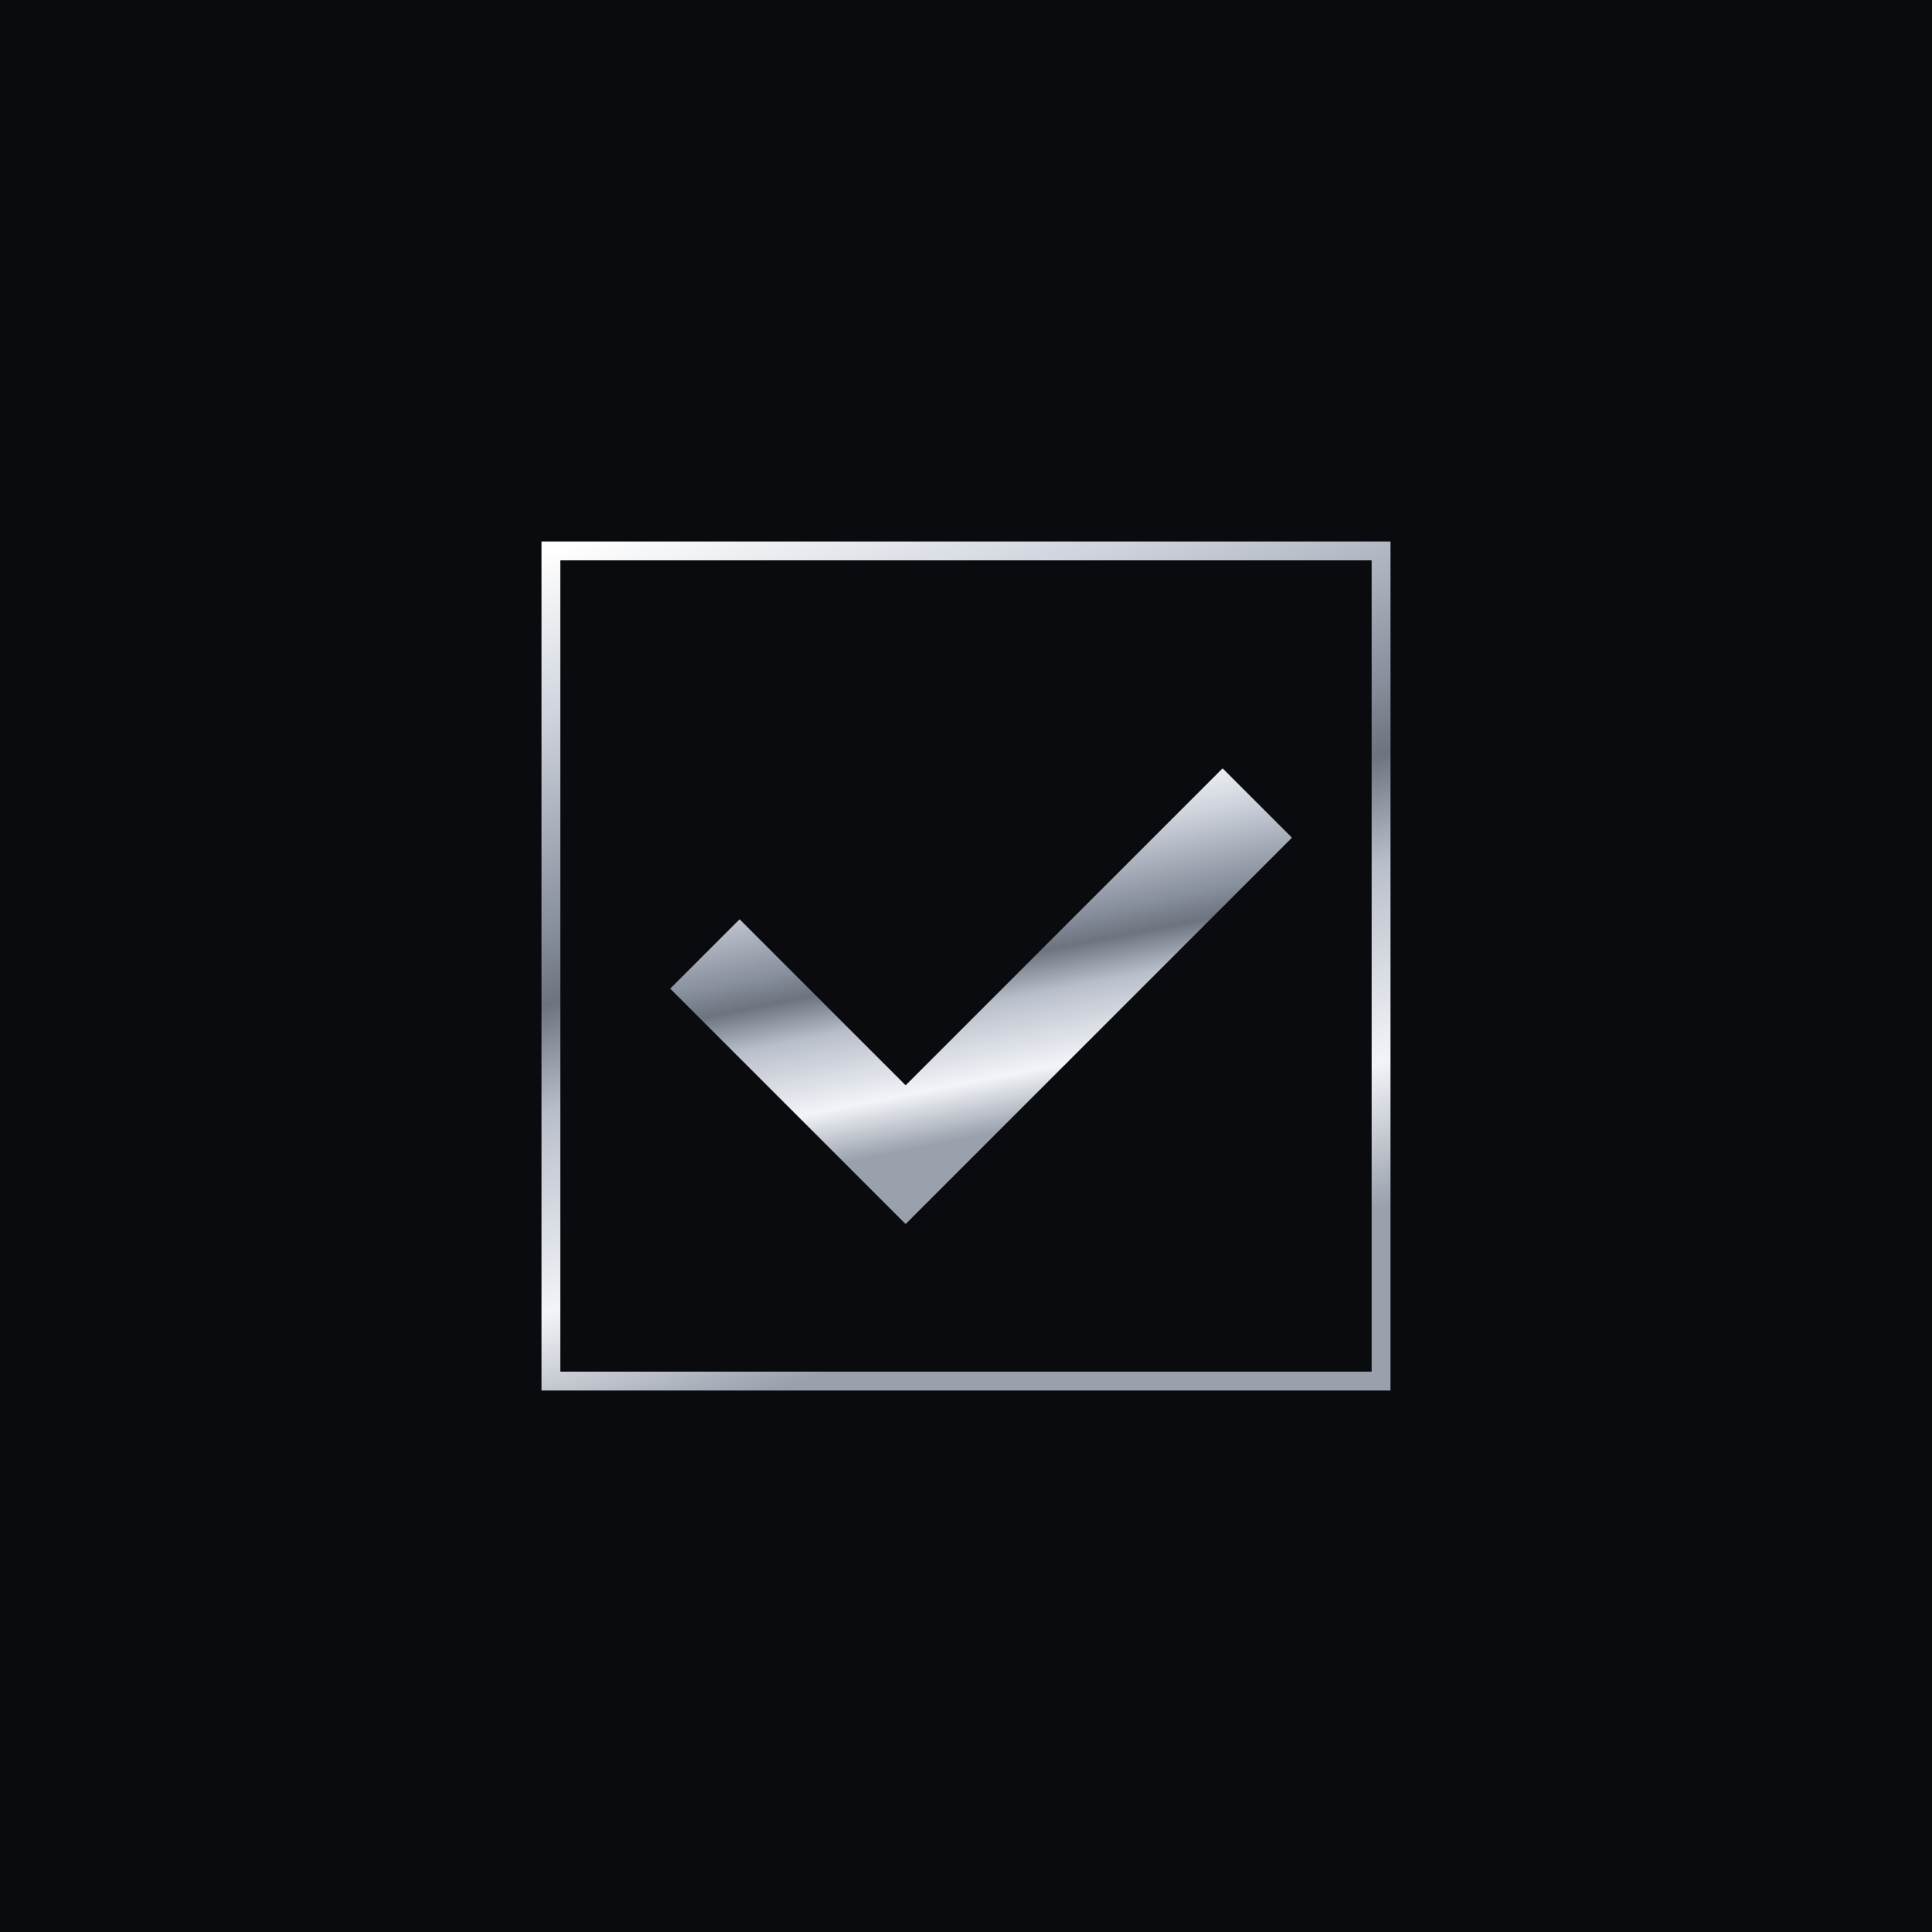
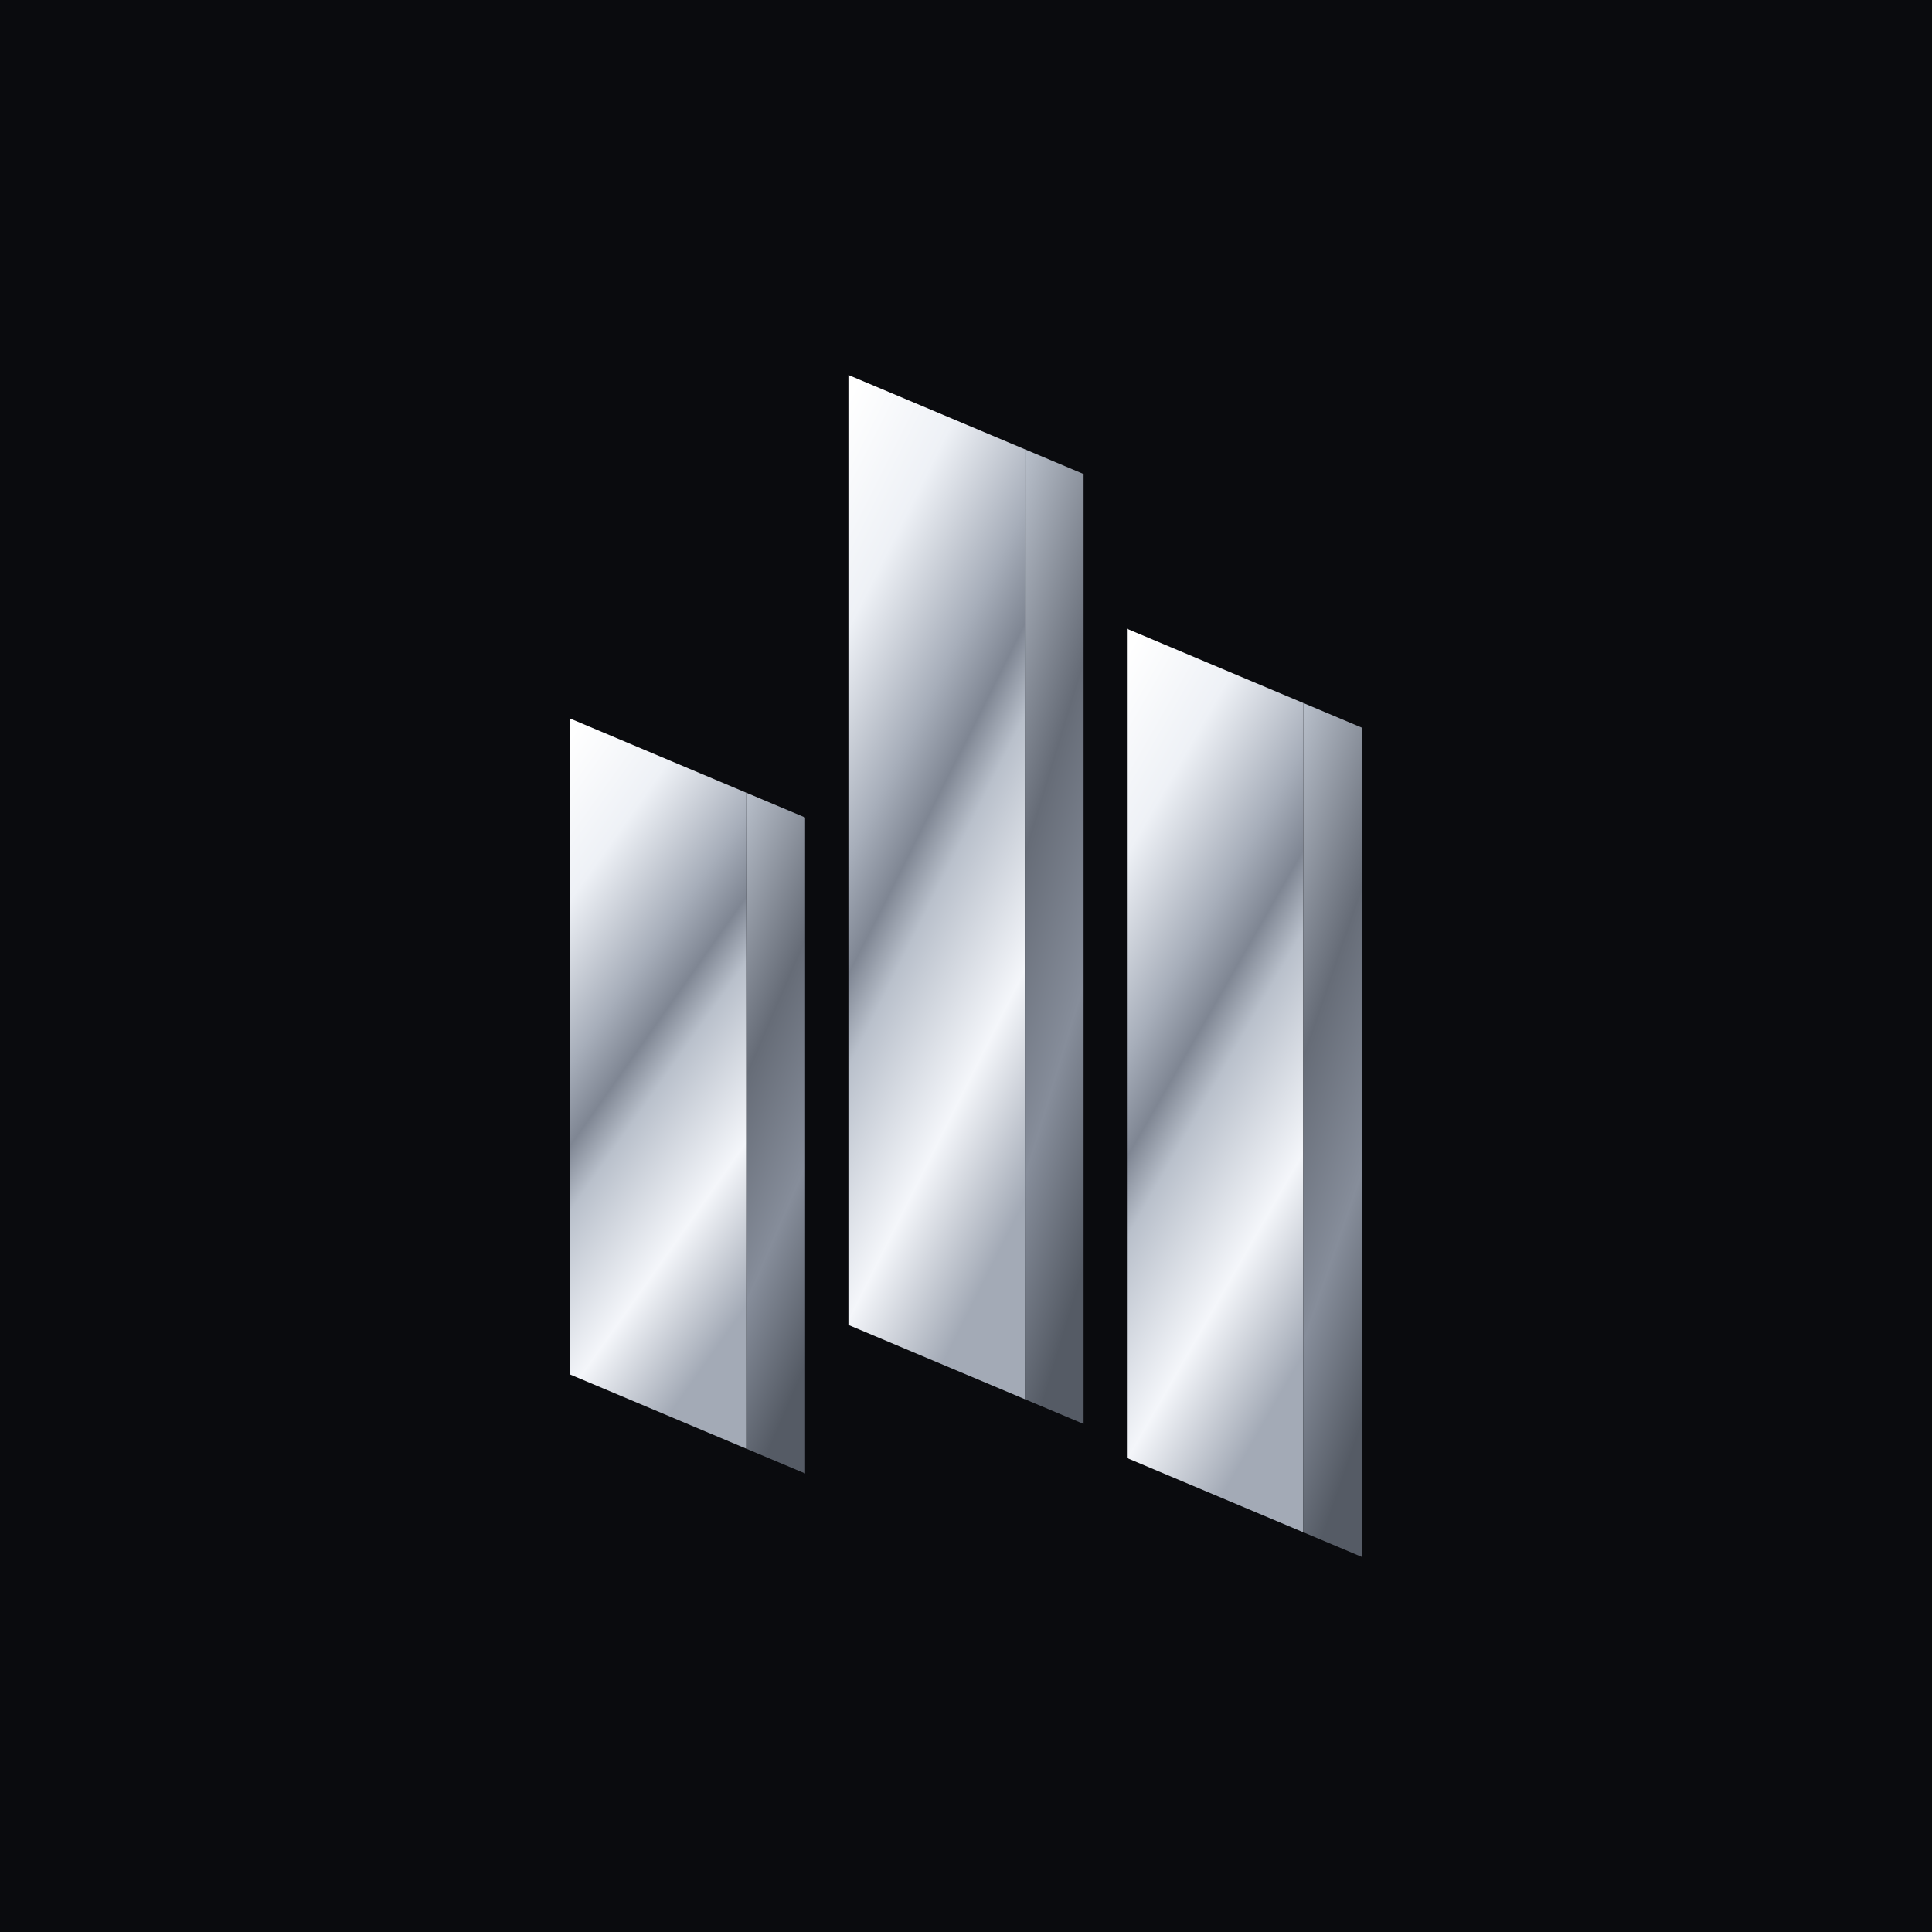
<svg xmlns="http://www.w3.org/2000/svg" viewBox="0 0 512 512" width="512" height="512">
  <defs>
-     <linearGradient id="chrome" x1="0" y1="0" x2="0.3" y2="1">
+     <linearGradient id="face" x1="0.08" y1="0" x2="0.42" y2="1">
      <stop offset="0%" stop-color="#ffffff" />
-       <stop offset="18%" stop-color="#cfd4dd" />
-       <stop offset="42%" stop-color="#878e9c" />
-       <stop offset="50%" stop-color="#6d747f" />
-       <stop offset="62%" stop-color="#b9bfca" />
-       <stop offset="84%" stop-color="#f2f4f8" />
-       <stop offset="100%" stop-color="#9aa1ad" />
+       <stop offset="20%" stop-color="#eef1f6" />
+       <stop offset="40%" stop-color="#a7aeba" />
+       <stop offset="50%" stop-color="#7f8693" />
+       <stop offset="58%" stop-color="#b9c0cb" />
+       <stop offset="80%" stop-color="#f4f6fa" />
+       <stop offset="100%" stop-color="#a3aab6" />
+     </linearGradient>
+     <linearGradient id="edge" x1="0" y1="0" x2="0.2" y2="1">
+       <stop offset="0%" stop-color="#b9c0cb" />
+       <stop offset="40%" stop-color="#666c77" />
+       <stop offset="72%" stop-color="#868d9a" />
+       <stop offset="100%" stop-color="#555b65" />
    </linearGradient>
  </defs>
  <rect width="512" height="512" fill="#0a0b0e" />
-   <rect x="146" y="146" width="220" height="220" fill="none" stroke="url(#chrome)" stroke-width="5" />
-   <path d="M196 262l44 44 84 -84" fill="none" stroke="url(#chrome)" stroke-width="26" stroke-linecap="square" stroke-linejoin="miter" />
+   <g transform="translate(256 256) scale(0.82) translate(-256 -256)">
+     <path d="M128 176L185 200L185 412L128 388Z" fill="url(#face)" />
+     <path d="M185 200L204 208L204 420L185 412Z" fill="url(#edge)" />
+     <path d="M218 65L275 89L275 396L218 372Z" fill="url(#face)" />
+     <path d="M275 89L294 97L294 404L275 396Z" fill="url(#edge)" />
+     <path d="M308 147L365 171L365 439L308 415Z" fill="url(#face)" />
+     <path d="M365 171L384 179L384 447L365 439Z" fill="url(#edge)" />
+   </g>
</svg>
